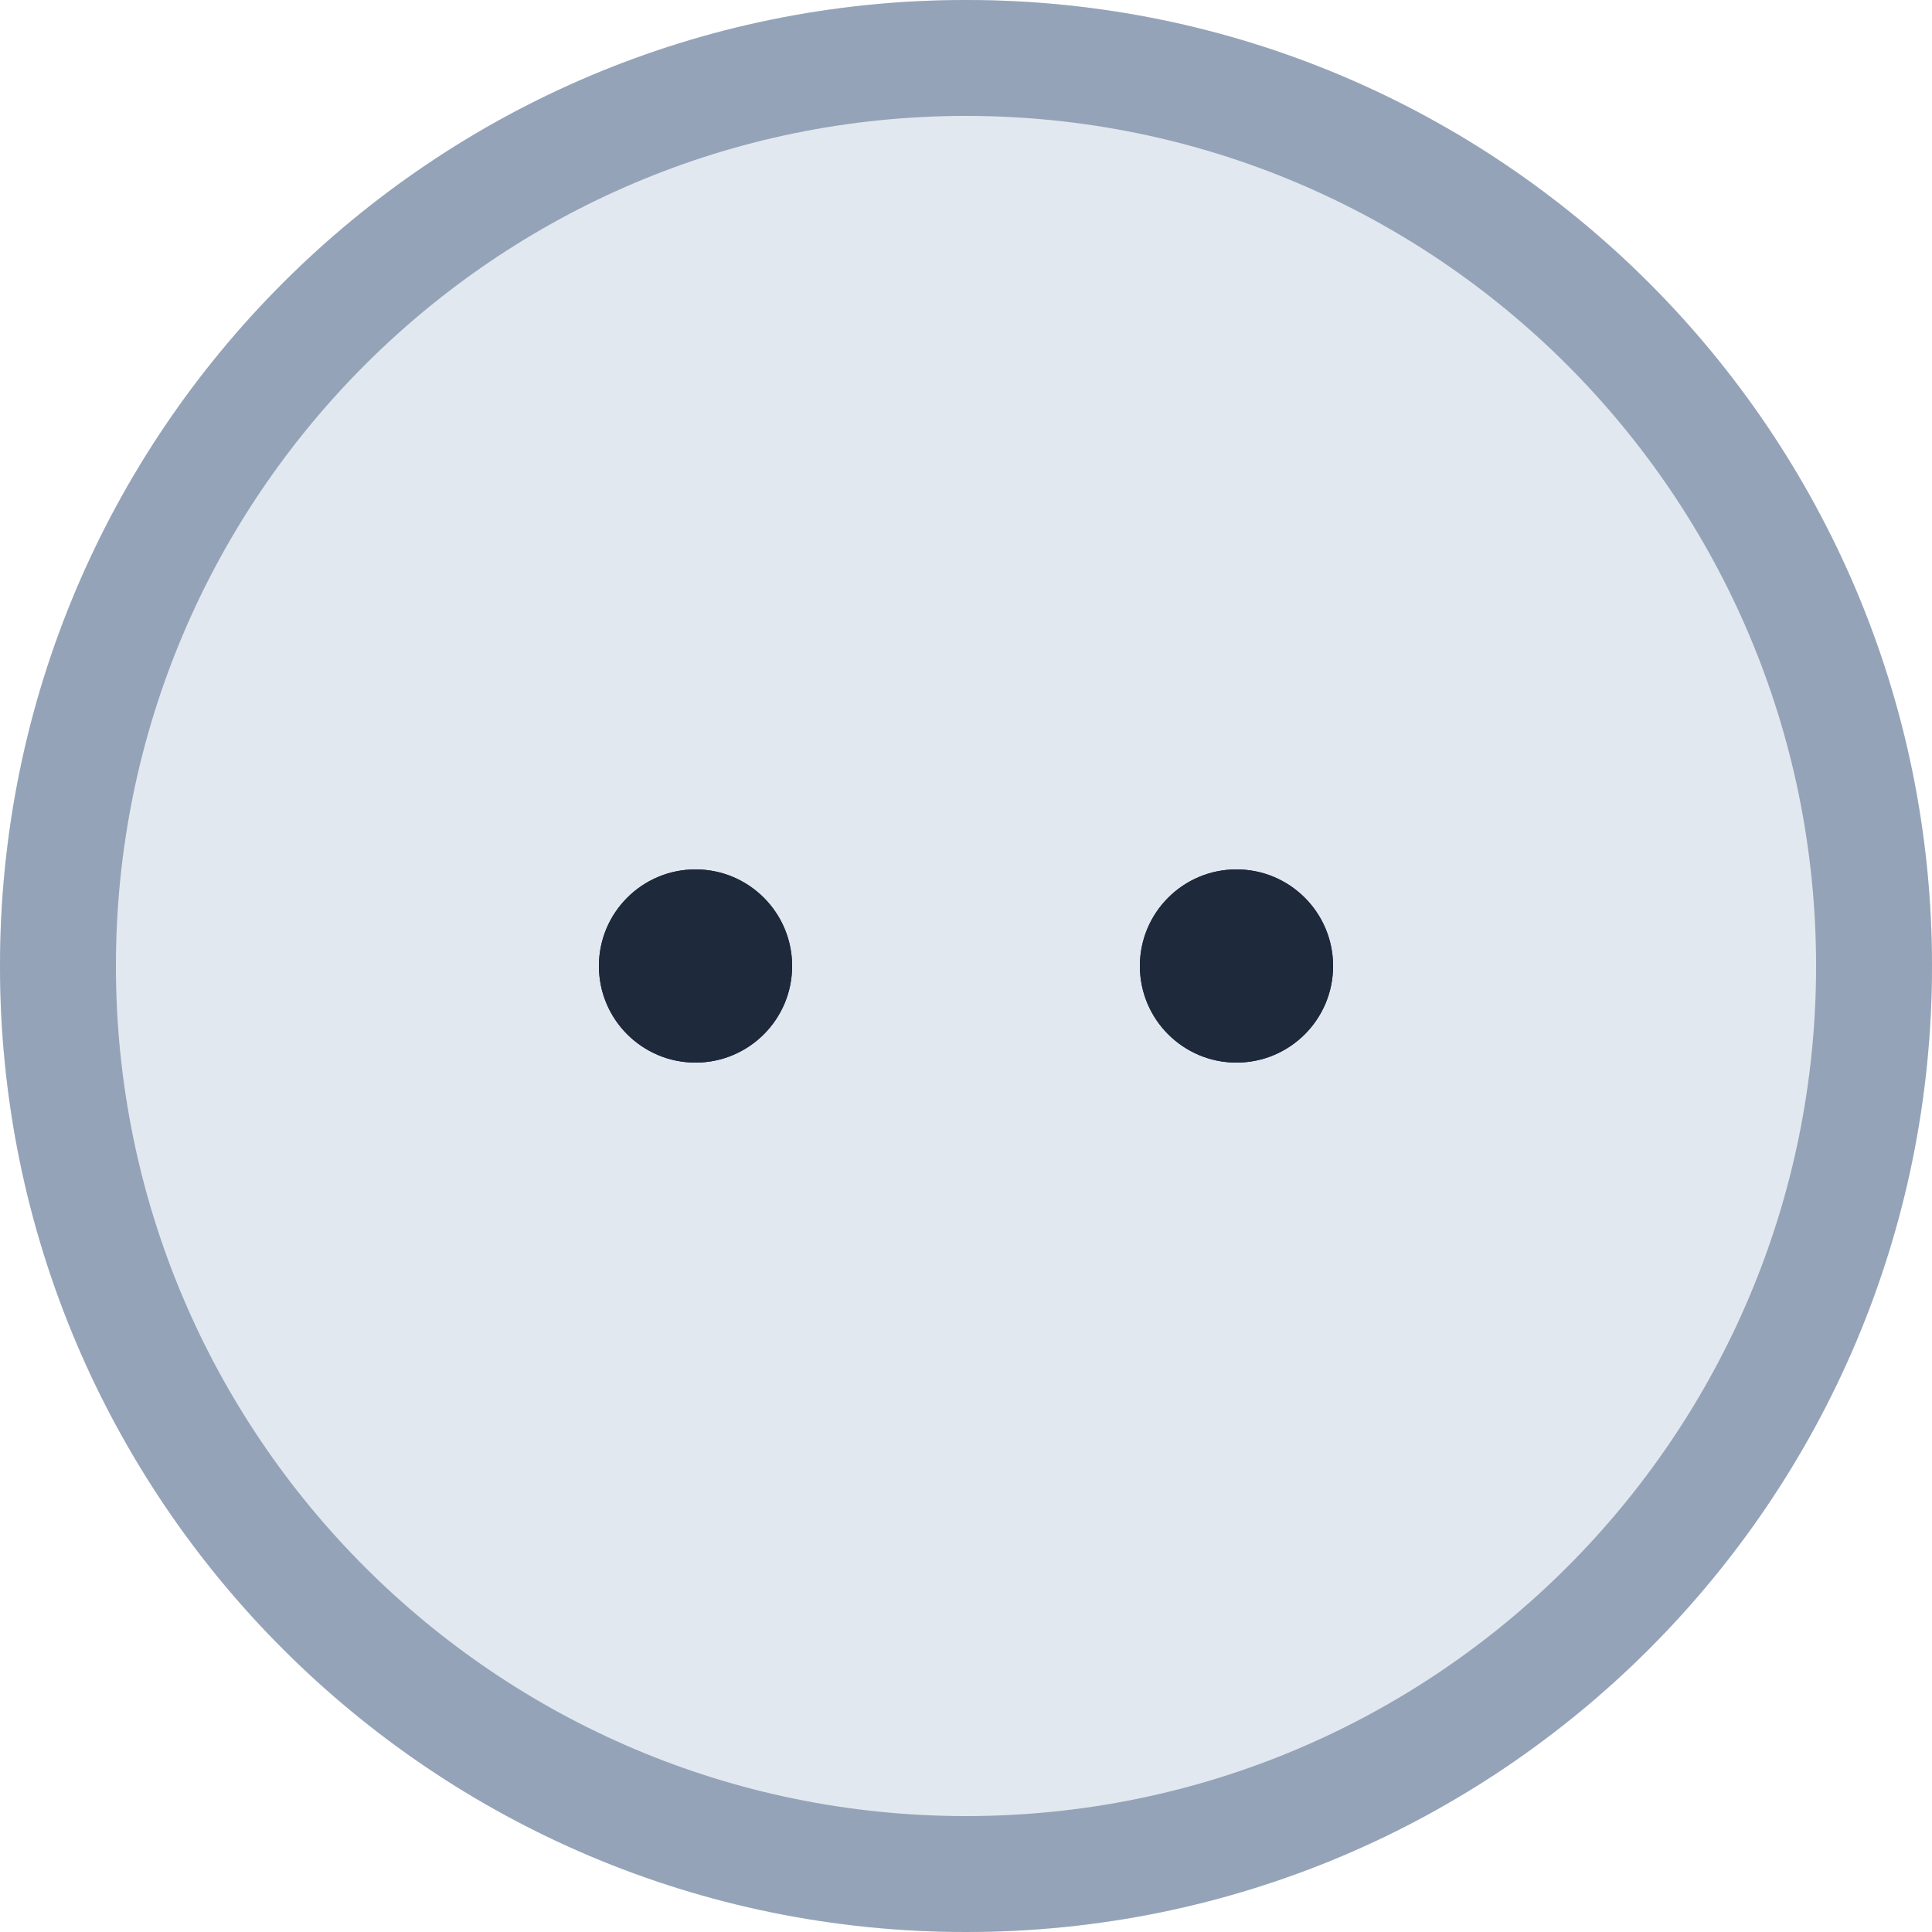
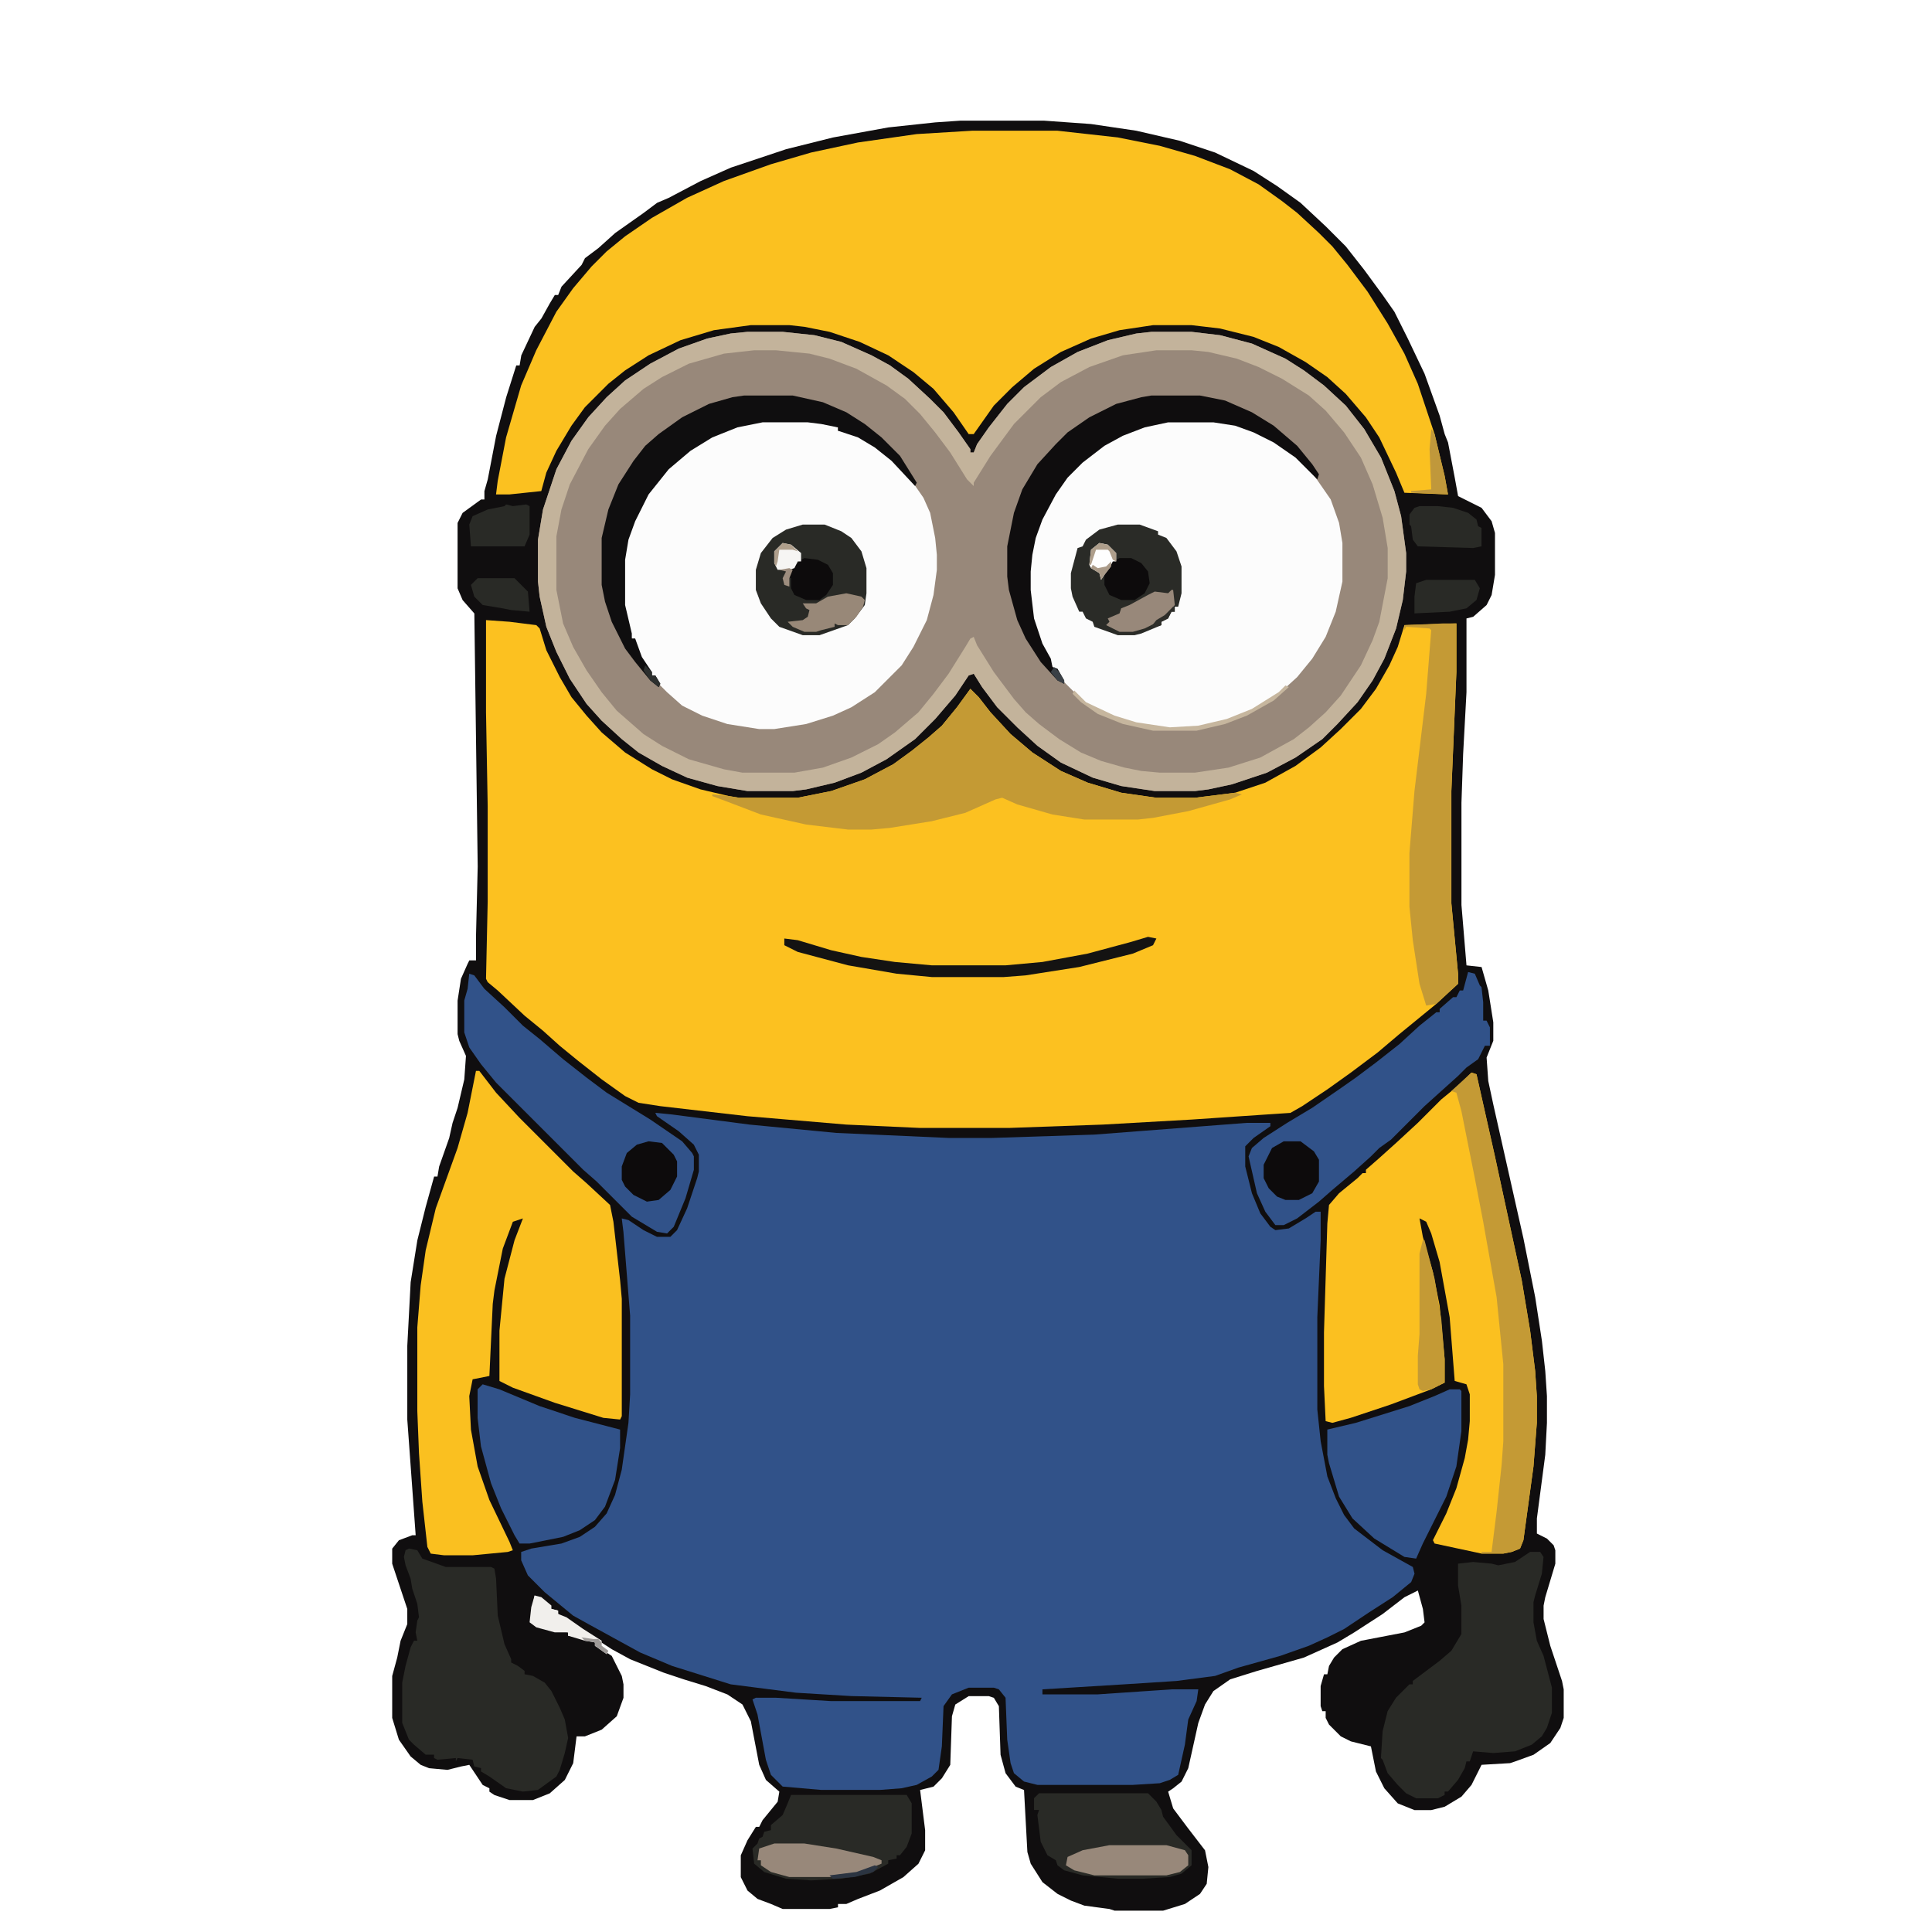
- <svg xmlns="http://www.w3.org/2000/svg" width="200" height="200" viewBox="0 0 200 200" fill="none">
-   <path d="M200 100C200 155.228 155.228 200 100 200C44.772 200 0 155.228 0 100C0 44.772 44.772 0 100 0C155.228 0 200 44.772 200 100Z" fill="#E2E8F0" />
-   <path fill-rule="evenodd" clip-rule="evenodd" d="M100 188C148.601 188 188 148.601 188 100C188 51.399 148.601 12 100 12C51.399 12 12 51.399 12 100C12 148.601 51.399 188 100 188ZM100 200C155.228 200 200 155.228 200 100C200 44.772 155.228 0 100 0C44.772 0 0 44.772 0 100C0 155.228 44.772 200 100 200Z" fill="#94A3B8" />
-   <path d="M82 100C82 105.523 77.523 110 72 110C66.477 110 62 105.523 62 100C62 94.477 66.477 90 72 90C77.523 90 82 94.477 82 100Z" fill="#1E293B" />
-   <path d="M82 100C82 105.523 77.523 110 72 110C66.477 110 62 105.523 62 100C62 94.477 66.477 90 72 90C77.523 90 82 94.477 82 100Z" fill="#1E293B" />
-   <path d="M138 100C138 105.523 133.523 110 128 110C122.477 110 118 105.523 118 100C118 94.477 122.477 90 128 90C133.523 90 138 94.477 138 100Z" fill="#1E293B" />
-   <path d="M138 100C138 105.523 133.523 110 128 110C122.477 110 118 105.523 118 100C118 94.477 122.477 90 128 90C133.523 90 138 94.477 138 100Z" fill="#1E293B" />
+ <svg xmlns="http://www.w3.org/2000/svg" version="1.1" viewBox="0 0 180.125 180.125" width="300" height="300">
+   <path d="M89.531 11.25h7.813l4.375 0.313 4.219 0.625 4.063 0.938 3.281 1.094 3.594 1.719 2.188 1.406 2.188 1.563 2.344 2.188 1.875 1.875 1.719 2.188 1.719 2.344 1.094 1.563 1.25 2.5 1.563 3.281 1.406 3.906 0.469 1.719 0.313 0.781 0.625 3.281 0.313 1.719 2.188 1.094 0.938 1.25 0.313 1.094v3.906l-0.313 1.875 -0.469 0.938 -1.25 1.094 -0.625 0.156v6.875l-0.313 5.781 -0.156 4.531v9.531l0.469 5.625 1.406 0.156 0.625 2.188 0.469 2.969v1.719l-0.625 1.563 0.156 2.188 0.469 2.188 2.813 12.5 1.094 5.469 0.625 4.063 0.313 2.813 0.156 2.344v2.5l-0.156 2.969 -0.781 5.938v1.406l0.938 0.469 0.625 0.625 0.156 0.469v1.25l-0.938 3.125 -0.156 0.781v1.25l0.625 2.5 1.094 3.281 0.156 0.781v2.656l-0.313 0.938 -0.938 1.406 -1.563 1.094 -1.719 0.625 -0.469 0.156 -2.656 0.156 -0.938 1.875 -0.938 1.094 -1.563 0.938 -1.25 0.313h-1.563l-1.563 -0.625 -1.25 -1.406 -0.781 -1.563 -0.469 -2.344 -1.875 -0.469 -0.938 -0.469 -1.094 -1.094 -0.313 -0.625v-0.625h-0.313l-0.156 -0.469v-1.875l0.313 -1.094h0.313l0.156 -0.781 0.469 -0.781 0.781 -0.781 1.719 -0.781 4.063 -0.781 1.563 -0.625 0.313 -0.313 -0.156 -1.25 -0.469 -1.719 -1.25 0.625 -2.031 1.563 -2.656 1.719 -1.563 0.938 -3.125 1.406 -4.375 1.25 -2.5 0.781 -1.563 1.094 -0.781 1.25 -0.625 1.719 -0.938 4.219 -0.625 1.25 -0.781 0.625 -0.469 0.313 0.469 1.563 1.406 1.875 1.563 2.031 0.313 1.563 -0.156 1.563 -0.625 0.938 -1.406 0.938 -2.031 0.625h-4.531l-0.469 -0.156 -2.344 -0.313 -1.25 -0.469 -1.25 -0.625 -1.406 -1.094 -1.094 -1.719 -0.313 -1.094 -0.313 -5.781 -0.781 -0.313 -0.938 -1.25 -0.469 -1.719 -0.156 -4.531 -0.469 -0.781 -0.469 -0.156h-1.875l-1.25 0.781 -0.313 1.094 -0.156 4.531 -0.781 1.25 -0.781 0.781 -1.25 0.313 0.469 3.75v1.875l-0.625 1.25 -1.406 1.25 -2.188 1.25 -2.031 0.781 -1.094 0.469h-0.781v0.313l-0.781 0.156h-4.375l-1.094 -0.469 -1.25 -0.469 -0.938 -0.781 -0.625 -1.25v-2.031l0.625 -1.406 0.781 -1.25h0.313l0.313 -0.625 1.406 -1.719 0.156 -0.938 -1.25 -1.094 -0.625 -1.406 -0.781 -4.063 -0.781 -1.563 -1.406 -0.938 -2.031 -0.781 -2.031 -0.625 -1.875 -0.625 -3.125 -1.25 -1.719 -0.938 -3.594 -2.344 -1.406 -0.938v-0.313l-0.625 -0.156 -0.781 -0.781 -0.781 -0.469 -0.313 1.563v0.938l0.781 0.469 2.656 0.469v0.313l1.25 0.156 1.25 0.469v0.313l0.625 0.313 0.938 0.625 0.938 1.875 0.156 0.781v1.25l-0.625 1.719 -1.406 1.25 -1.563 0.625h-0.781l-0.313 2.5 -0.781 1.563 -1.406 1.25 -1.563 0.625h-2.188l-1.406 -0.469 -0.469 -0.313v-0.313l-0.625 -0.313 -1.25 -1.875 -0.781 0.156 -1.25 0.313 -1.719 -0.156 -0.781 -0.313 -0.938 -0.781 -1.094 -1.563 -0.625 -2.031v-3.906l0.469 -1.719 0.313 -1.563 0.625 -1.563v-1.406l-1.406 -4.219v-1.406l0.625 -0.781 1.25 -0.469h0.313l-0.781 -10.781v-6.875l0.313 -5.938 0.625 -3.906 0.781 -3.125 0.781 -2.813h0.313l0.156 -0.938 0.938 -2.656 0.313 -1.406 0.469 -1.406 0.625 -2.656 0.156 -2.188 -0.625 -1.406 -0.156 -0.625v-3.125l0.313 -2.031 0.625 -1.406 0.156 -0.313h0.625v-2.344l0.156 -6.406 -0.313 -23.594 -1.094 -1.25 -0.469 -1.094v-6.094l0.469 -0.938 1.719 -1.25h0.313v-0.781l0.313 -1.094 0.781 -4.063 0.938 -3.594 0.938 -2.969h0.313l0.156 -0.938 1.25 -2.656 0.625 -0.781 0.781 -1.406 0.469 -0.781h0.313l0.313 -0.781 1.875 -2.031 0.313 -0.625 1.25 -0.938 1.563 -1.406 2.656 -1.875 1.25 -0.938 1.094 -0.469 2.969 -1.563 2.813 -1.25 5.156 -1.719 4.375 -1.094 5.156 -0.938 4.375 -0.469z" fill="#100E0F" />
+   <path d="m61.094 103.75 1.563 0.156 7.188 0.938 8.125 0.781 10.469 0.469h4.063l9.531 -0.313 14.219 -1.094h2.188v0.313l-1.563 1.094 -0.781 0.781v1.875l0.625 2.5 0.781 1.875 0.938 1.25 0.469 0.313 1.25 -0.156 1.563 -0.938 0.938 -0.625h0.469v2.656l-0.313 7.188v8.594l0.313 2.969 0.625 3.281 0.781 2.031 0.781 1.563 0.938 1.25 2.656 2.031 2.813 1.563 0.156 0.625 -0.313 0.781 -1.719 1.406 -2.188 1.406 -2.344 1.563 -1.563 0.781 -1.719 0.781 -2.656 0.938 -3.906 1.094 -2.188 0.781 -3.594 0.469 -4.844 0.313 -7.656 0.469v0.469h5.156l6.875 -0.469h2.5l-0.156 1.094 -0.781 1.719 -0.313 2.344 -0.625 2.813 -0.781 0.469 -0.938 0.313 -2.5 0.156h-8.906l-1.25 -0.313 -0.938 -0.781 -0.313 -0.938 -0.313 -2.188 -0.156 -3.906 -0.625 -0.781 -0.469 -0.156h-2.344l-1.563 0.625 -0.781 1.094 -0.156 3.75 -0.313 2.188 -0.625 0.625 -1.406 0.781 -1.406 0.313 -2.031 0.156h-5.469l-3.594 -0.313 -1.094 -1.094 -0.469 -1.406 -0.781 -4.219 -0.469 -1.406 0.313 -0.156h1.875l5.156 0.313h8.281l0.156 -0.313 -6.563 -0.156 -5.156 -0.313 -6.094 -0.781 -5.469 -1.719 -2.969 -1.25 -4.844 -2.656 -1.406 -0.781 -2.656 -2.188 -1.563 -1.563 -0.625 -1.406v-0.781l0.938 -0.313 2.813 -0.469 1.719 -0.625 1.406 -0.938 1.094 -1.25 0.781 -1.719 0.625 -2.344 0.625 -4.375 0.156 -2.656v-7.344l-0.625 -7.813 -0.156 -1.25 0.625 0.156 1.406 0.938 1.25 0.625h1.25l0.625 -0.625 0.938 -2.031 0.938 -2.813 0.156 -0.625v-1.563l-0.469 -0.938 -1.406 -1.25 -2.031 -1.406z" fill="#315289" />
+   <path d="m45.313 57.813 2.188 0.156 2.5 0.313 0.313 0.313 0.625 2.031 1.25 2.5 1.094 1.875 1.406 1.719 1.406 1.563 2.188 1.875 2.5 1.563 1.875 0.938 2.656 0.938 2.656 0.625 0.938 0.156h5.469l3.125 -0.625 3.125 -1.094 2.656 -1.406 1.719 -1.25 1.563 -1.25 1.25 -1.094 1.406 -1.719 1.25 -1.719 0.781 0.781 1.094 1.406 1.875 2.031 2.031 1.719 2.656 1.719 2.5 1.094 3.125 0.938 3.281 0.469h3.594l3.75 -0.469 2.813 -0.938 2.813 -1.563 2.344 -1.719 1.875 -1.719 1.875 -1.875 1.406 -1.875 1.25 -2.188 0.781 -1.719 0.625 -2.031 4.844 -0.156v4.531l-0.469 11.094v10.469l0.625 6.563v0.938l-2.031 1.875 -3.438 2.813 -2.031 1.719 -2.5 1.875 -2.188 1.563 -2.344 1.563 -1.094 0.625 -9.219 0.625 -8.281 0.469 -8.75 0.313h-8.281l-6.875 -0.313 -9.219 -0.781 -8.125 -0.938 -2.031 -0.313 -1.25 -0.625 -2.188 -1.563 -2.188 -1.719 -1.719 -1.406 -1.563 -1.406 -1.719 -1.406 -2.5 -2.344 -0.938 -0.781 -0.156 -0.313 0.156 -7.188v-8.906l-0.156 -8.75z" fill="#FCC120" />
+   <path d="M69.688 30.938h3.281l2.969 0.313 2.5 0.625 2.813 1.25 1.719 0.938 1.719 1.25 2.031 1.875 1.25 1.25 1.406 1.875 1.094 1.563v0.313h0.313l0.313 -0.781 1.094 -1.563 1.719 -2.188 1.563 -1.563 2.5 -1.875 2.5 -1.406 2.813 -1.094 2.656 -0.625 1.406 -0.156h3.75l2.656 0.313 2.969 0.781 3.125 1.406 1.719 1.094 1.875 1.406 2.031 1.875 1.719 2.188 1.563 2.656 1.25 3.125 0.625 2.344 0.469 3.438v1.719l-0.313 2.656 -0.625 2.656 -1.094 2.813 -1.094 2.031 -1.406 2.031 -1.875 2.031 -1.406 1.406 -2.5 1.719 -2.656 1.406 -3.281 1.094 -2.188 0.469 -1.25 0.156h-3.75l-3.125 -0.469 -2.656 -0.781 -2.969 -1.406 -2.188 -1.563 -1.875 -1.719 -1.875 -1.875 -1.406 -1.875 -0.781 -1.25 -0.469 0.156 -1.25 1.875 -1.875 2.188 -1.875 1.875 -2.656 1.875 -2.344 1.25 -2.5 0.938 -2.656 0.625 -1.25 0.156h-4.219l-2.813 -0.469 -2.813 -0.781 -2.344 -1.094 -2.188 -1.25 -1.563 -1.25 -1.875 -1.719 -1.406 -1.563 -1.563 -2.344 -1.25 -2.5 -0.938 -2.344 -0.625 -2.813 -0.156 -1.406v-3.906l0.469 -2.813 1.25 -3.75 1.406 -2.656 1.563 -2.188 1.719 -1.875 1.719 -1.563 2.344 -1.563 2.656 -1.406 2.656 -0.938 2.188 -0.469z" fill="#98887A" />
+   <path d="M90.625 12.188h7.969l5.625 0.625 3.906 0.781 3.281 0.938 3.281 1.25 2.656 1.406 2.188 1.563 1.406 1.094 2.031 1.875 1.25 1.25 1.406 1.719 1.875 2.5 1.875 2.969 1.563 2.813 1.25 2.813 1.563 4.688 0.938 3.906 0.313 1.719 -4.063 -0.156 -0.781 -1.875 -1.563 -3.281 -1.25 -1.875 -1.875 -2.188 -1.719 -1.563 -2.031 -1.406 -2.5 -1.406 -2.344 -0.938 -3.125 -0.781 -2.656 -0.313h-3.594l-3.125 0.469 -2.656 0.781 -2.813 1.25 -2.5 1.563 -2.031 1.719 -1.719 1.719 -1.875 2.656h-0.469l-1.406 -2.031 -1.875 -2.188 -1.875 -1.563 -2.344 -1.563 -2.656 -1.25 -2.813 -0.938 -2.344 -0.469 -1.406 -0.156h-3.594l-3.438 0.469 -3.125 0.938 -2.969 1.406 -2.188 1.406 -1.563 1.25 -2.188 2.188 -1.25 1.719 -1.406 2.344 -0.938 2.031 -0.469 1.719 -2.969 0.313h-1.25l0.156 -1.25 0.781 -4.063 1.406 -4.844 1.406 -3.281 1.875 -3.594 1.563 -2.188 1.719 -2.031 1.406 -1.406 1.719 -1.406 2.5 -1.719 3.281 -1.875 3.438 -1.563 4.375 -1.563 3.75 -1.094 4.375 -0.938 5.469 -0.781z" fill="#FBC120" />
+   <path d="M71.094 39.219h4.219l1.719 0.313 1.094 0.313v0.313l1.406 0.313 1.719 0.938 1.719 1.25 1.719 1.719 1.406 2.031 0.625 1.406 0.469 2.344 0.156 1.563v1.406l-0.313 2.344 -0.625 2.344 -1.25 2.5 -1.094 1.719 -2.5 2.5 -2.188 1.406 -1.719 0.781 -2.5 0.781 -2.969 0.469h-1.406l-2.969 -0.469 -2.344 -0.781 -1.875 -0.938 -1.406 -1.25 -1.094 -1.094v-0.469h-0.313l-1.406 -2.344 -0.156 -1.094h-0.313l-0.625 -2.188 -0.156 -0.938v-4.219l0.313 -1.875 0.938 -2.5 1.25 -2.188 2.031 -2.344 1.875 -1.563 2.5 -1.406 2.188 -0.781z" fill="#FCFCFC" />
+   <path d="M108.906 39.219h4.219l2.031 0.313 2.813 1.094 2.188 1.406 1.875 1.719 0.625 0.781 1.406 2.031 0.781 2.188 0.313 1.875v3.594l-0.625 2.813 -0.938 2.344 -1.25 2.031 -1.406 1.719 -1.719 1.563 -2.031 1.25 -1.875 0.938 -2.031 0.625 -2.969 0.469 -2.656 -0.156 -2.813 -0.625 -2.031 -0.781 -1.719 -0.938 -2.031 -2.031 -0.625 -1.094 -0.313 -0.156 -0.313 -0.781 -1.094 -2.188 -0.625 -2.5 -0.156 -1.719v-1.719l0.313 -2.344 0.625 -2.031 1.25 -2.5 0.938 -1.406 1.406 -1.563 1.563 -1.406 2.031 -1.25 1.719 -0.781 2.031 -0.625z" fill="#FCFCFC" />
+   <path d="m137.188 100 0.469 0.156 1.719 7.656 2.5 11.563 0.781 4.688 0.469 3.75 0.156 2.344v2.5l-0.313 4.063 -0.938 6.875 -0.313 0.781 -0.781 0.313 -0.781 0.156h-2.031l-4.375 -0.938 -0.156 -0.313 1.25 -2.5 0.938 -2.344 0.781 -2.813 0.313 -1.719 0.156 -1.719v-2.5l-0.313 -0.938 -1.094 -0.313 -0.469 -5.938 -0.938 -5.156 -0.781 -2.656 -0.469 -1.094 -0.625 -0.313 0.313 1.719 0.938 3.281 0.625 3.125 0.469 5v2.188l-1.25 0.625 -3.75 1.406 -3.75 1.25 -1.719 0.469 -0.625 -0.156 -0.156 -3.281v-5l0.313 -10.156 0.156 -1.719 0.938 -1.094 1.719 -1.406 0.469 -0.469h0.313v-0.313l1.25 -1.094 1.563 -1.406 2.031 -1.875 2.188 -2.188 1.719 -1.406z" fill="#FBC020" />
+   <path d="M44.375 99.844h0.313l1.563 2.031 2.188 2.344 5 5 1.25 1.094 2.188 2.031 0.313 1.563 0.625 5.469 0.156 1.719v10.938l-0.156 0.313 -1.563 -0.156 -4.531 -1.406 -3.906 -1.406 -1.25 -0.625v-4.688l0.469 -4.844 0.938 -3.594 0.781 -2.031 -0.938 0.313 -0.938 2.5 -0.781 3.906 -0.156 1.25 -0.313 6.719 -1.563 0.313 -0.313 1.563 0.156 3.125 0.625 3.438 1.094 3.125 1.875 3.906 0.313 0.781 -0.469 0.156 -3.281 0.313h-2.656l-1.25 -0.156 -0.313 -0.625 -0.469 -4.219 -0.313 -4.531 -0.156 -3.906v-7.813l0.313 -3.906 0.469 -3.281 0.938 -3.906 2.031 -5.625 0.938 -3.281z" fill="#FAC020" />
+   <path d="M69.688 30.938h3.281l2.969 0.313 2.5 0.625 2.813 1.25 1.719 0.938 1.719 1.25 2.031 1.875 1.25 1.25 1.406 1.875 1.094 1.563v0.313h0.313l0.313 -0.781 1.094 -1.563 1.719 -2.188 1.563 -1.563 2.5 -1.875 2.5 -1.406 2.813 -1.094 2.656 -0.625 1.406 -0.156h3.75l2.656 0.313 2.969 0.781 3.125 1.406 1.719 1.094 1.875 1.406 2.031 1.875 1.719 2.188 1.563 2.656 1.25 3.125 0.625 2.344 0.469 3.438v1.719l-0.313 2.656 -0.625 2.656 -1.094 2.813 -1.094 2.031 -1.406 2.031 -1.875 2.031 -1.406 1.406 -2.5 1.719 -2.656 1.406 -3.281 1.094 -2.188 0.469 -1.25 0.156h-3.75l-3.125 -0.469 -2.656 -0.781 -2.969 -1.406 -2.188 -1.563 -1.875 -1.719 -1.875 -1.875 -1.406 -1.875 -0.781 -1.25 -0.469 0.156 -1.25 1.875 -1.875 2.188 -1.875 1.875 -2.656 1.875 -2.344 1.25 -2.5 0.938 -2.656 0.625 -1.25 0.156h-4.219l-2.813 -0.469 -2.813 -0.781 -2.344 -1.094 -2.188 -1.25 -1.563 -1.25 -1.875 -1.719 -1.406 -1.563 -1.563 -2.344 -1.25 -2.5 -0.938 -2.344 -0.625 -2.813 -0.156 -1.406v-3.906l0.469 -2.813 1.25 -3.75 1.406 -2.656 1.563 -2.188 1.719 -1.875 1.719 -1.563 2.344 -1.563 2.656 -1.406 2.656 -0.938 2.188 -0.469zm0.625 1.719 -2.813 0.313 -3.281 0.938 -2.5 1.25 -1.719 1.094 -2.188 1.875 -1.406 1.563 -1.563 2.188 -1.719 3.281 -0.781 2.344 -0.469 2.5v5l0.625 3.125 0.938 2.188 1.25 2.188 1.406 2.031 1.406 1.719 2.5 2.188 1.719 1.094 2.5 1.25 3.281 0.938 1.719 0.313h4.844l2.656 -0.469 2.656 -0.938 2.5 -1.25 1.563 -1.094 2.188 -1.875 1.406 -1.719 1.406 -1.875 1.563 -2.5 0.469 -0.781 0.313 -0.156 0.313 0.781 1.563 2.5 1.875 2.5 1.094 1.25 1.25 1.094 1.875 1.406 2.031 1.25 1.875 0.781 2.188 0.625 1.563 0.313 1.719 0.156h3.281l3.125 -0.469 2.969 -0.938 3.125 -1.719 1.406 -1.094 1.563 -1.406 1.406 -1.563 1.875 -2.813 1.094 -2.344 0.625 -1.719 0.781 -4.063v-2.813l-0.469 -2.813 -0.938 -3.125 -1.094 -2.5 -1.563 -2.344 -1.719 -2.031 -1.563 -1.406 -2.5 -1.563 -2.188 -1.094 -2.031 -0.781 -2.656 -0.625 -1.563 -0.156h-3.281l-3.125 0.469 -3.125 1.094 -2.656 1.406 -1.875 1.406 -2.5 2.5 -2.188 2.969 -1.563 2.5v0.313l-0.625 -0.625 -1.563 -2.5 -1.406 -1.875 -1.406 -1.719 -1.406 -1.406 -1.719 -1.25 -2.813 -1.563 -2.5 -0.938 -1.875 -0.469 -3.125 -0.313z" fill="#C3B39B" />
+   <path d="m38.125 144.375 0.781 0.156 0.469 0.781 2.188 0.781h4.219l0.313 0.156 0.156 0.938 0.156 3.438 0.625 2.656 0.625 1.406v0.313l0.625 0.313 0.625 0.469v0.313l0.781 0.156 1.094 0.625 0.625 0.781 0.781 1.563 0.469 1.094 0.313 1.719 -0.313 1.406 -0.469 1.563 -0.313 0.625 -1.719 1.25 -1.406 0.156 -1.563 -0.313 -1.563 -1.094 -0.781 -0.469v-0.313l-0.625 -0.156 -0.156 -0.625 -1.406 -0.156 -0.156 0.313v-0.313l-1.719 0.156 -0.313 -0.156v-0.313h-0.781l-1.094 -0.938 -0.469 -0.469 -0.625 -1.563v-3.75l0.313 -1.563 0.469 -1.719 0.313 -0.625h0.313l-0.156 -0.781 0.156 -1.094 0.156 -0.313 -0.156 -1.25 -0.469 -1.406 -0.156 -0.938 -0.469 -1.25 -0.156 -0.781 0.156 -0.625z" fill="#292A26" />
+   <path d="M142.656 144.688h0.938l0.313 0.469 -0.156 1.563 -0.625 2.031 -0.156 0.625v1.875l0.313 1.719 0.625 1.406 0.781 2.969v2.344l-0.469 1.406 -0.469 0.781 -0.938 0.781 -1.563 0.625 -2.031 0.156 -1.875 -0.156 -0.313 0.938h-0.313l-0.156 0.625 -0.625 1.094 -0.938 1.094h-0.313v0.313l-0.625 0.313h-2.031l-0.938 -0.469 -0.781 -0.781 -0.938 -1.094 -0.469 -1.25 -0.156 -0.156 0.156 -2.5 0.469 -1.875 0.781 -1.25 1.25 -1.25h0.313v-0.313l2.5 -1.875 1.094 -0.938 0.938 -1.563v-2.656l-0.313 -1.875v-2.031l1.406 -0.156 1.719 0.156 0.625 0.156 1.563 -0.313z" fill="#292A26" />
+   <path d="m90.469 64.219 0.781 0.781 1.094 1.406 1.875 2.031 2.031 1.719 2.656 1.719 2.5 1.094 3.125 0.938 3.281 0.469h3.594l3.75 -0.469 0.625 0.156 -1.094 0.469 -3.906 1.094 -3.281 0.625 -1.406 0.156h-5l-2.969 -0.469 -3.281 -0.938 -1.406 -0.625 -0.625 0.156 -2.813 1.25 -3.125 0.781 -3.906 0.625 -1.719 0.156h-2.188l-3.906 -0.469 -4.219 -0.938 -3.281 -1.25 -1.25 -0.469v-0.156l1.563 0.156 0.938 0.156h5.469l3.125 -0.625 3.125 -1.094 2.656 -1.406 1.719 -1.25 1.563 -1.25 1.25 -1.094 1.406 -1.719z" fill="#C49A34" />
+   <path d="m43.75 90.781 0.469 0.156 0.938 1.25 1.875 1.719 1.719 1.719 1.563 1.25 2.188 1.875 2.188 1.719 1.875 1.406 4.063 2.5 2.969 2.031 0.938 1.094 0.156 0.313v1.25l-0.781 2.656 -1.094 2.656 -0.625 0.625 -0.938 -0.156 -2.344 -1.406 -3.281 -3.281 -1.25 -1.094 -8.125 -8.125 -1.406 -1.719 -1.094 -1.563 -0.469 -1.406v-2.969l0.313 -1.094z" fill="#315289" />
+   <path d="m136.875 90.625 0.625 0.156 0.469 1.094 0.156 0.156 0.156 1.406v1.719h0.313l0.313 0.625v1.719h-0.469l-0.625 1.25 -1.094 0.781 -0.781 0.781 -3.125 2.813 -3.125 3.125 -1.094 0.781 -0.781 0.781 -1.563 1.406 -2.031 1.719 -1.25 1.094 -2.031 1.563 -1.25 0.625h-0.781l-0.938 -1.25 -0.781 -1.719 -0.781 -3.438 0.313 -0.781 1.094 -0.938 2.188 -1.406 2.344 -1.406 2.5 -1.719 1.563 -1.094 1.875 -1.406 2.188 -1.719 1.875 -1.719 1.563 -1.25h0.313v-0.313l1.25 -1.094h0.313l0.313 -0.625h0.313z" fill="#315289" />
+   <path d="m45 129.063 1.563 0.469 3.75 1.563 3.281 1.094 4.219 1.094v1.719l-0.469 2.969 -0.938 2.5 -0.938 1.25 -1.406 0.938 -1.563 0.625 -3.125 0.625h-0.938l-0.469 -0.781 -1.25 -2.5 -0.938 -2.344 -0.938 -3.438 -0.313 -2.656v-2.656z" fill="#315289" />
+   <path d="M135.156 129.531h0.938l0.156 0.156v3.75l-0.469 3.281 -0.938 2.813 -2.188 4.375 -0.625 1.406 -1.094 -0.156 -2.813 -1.719 -2.031 -1.875 -1.25 -2.031 -0.938 -3.125 -0.156 -0.781v-2.344l2.656 -0.625 5 -1.563 2.344 -0.938z" fill="#315289" />
+   <path d="M134.531 58.125h1.25v4.531l-0.469 11.094v10.469l0.625 6.563v0.938l-2.031 1.875 -0.938 0.156 -0.625 -2.031 -0.625 -4.063 -0.313 -3.125v-5l0.469 -5.781 1.094 -9.063 0.469 -5.938 -0.156 -0.156 -2.188 -0.156 -0.156 0.313v-0.469z" fill="#C49A35" />
+   <path d="m137.188 100 0.469 0.156 1.719 7.656 2.5 11.563 0.781 4.688 0.469 3.75 0.156 2.344v2.5l-0.313 4.063 -0.938 6.875 -0.313 0.781 -0.781 0.313 -0.781 0.156h-2.031v-0.156h0.938l0.469 -3.75 0.469 -4.375 0.156 -2.188v-7.188l-0.625 -6.25 -1.25 -7.031 -0.781 -4.063 -1.25 -6.25 -0.469 -1.719 -0.469 -0.156z" fill="#C49A35" />
+   <path d="M69.375 36.875h4.531l2.813 0.625 2.188 0.938 1.719 1.094 1.563 1.25 1.719 1.719 1.563 2.5 -0.156 0.313 -2.188 -2.344 -1.563 -1.25 -1.563 -0.938 -1.875 -0.625v-0.313l-1.563 -0.313 -1.25 -0.156h-4.219l-2.344 0.469 -2.344 0.938 -2.031 1.25 -2.031 1.719 -1.875 2.344 -1.25 2.5 -0.625 1.719 -0.313 1.875v4.219l0.625 2.656v0.469h0.313l0.625 1.719 0.938 1.406v0.313h0.313l0.469 0.781 -0.156 0.313 -0.781 -0.625 -1.406 -1.719 -0.938 -1.25 -1.25 -2.5 -0.625 -1.875 -0.313 -1.563v-4.375l0.625 -2.656 0.938 -2.344 1.406 -2.188 1.094 -1.406 1.25 -1.094 2.188 -1.563 2.5 -1.25 2.188 -0.625z" fill="#0F0E0F" />
+   <path d="M107.344 36.875h4.531l2.344 0.469 2.5 1.094 2.031 1.25 2.188 1.875 1.406 1.719 0.625 0.938 -0.156 0.469 -2.031 -2.031 -2.031 -1.406 -1.875 -0.938 -1.719 -0.625 -2.031 -0.313h-4.219l-2.188 0.469 -2.031 0.781 -1.719 0.938 -2.031 1.563 -1.406 1.406 -1.094 1.563 -1.25 2.344 -0.625 1.719 -0.313 1.563 -0.156 1.563v1.719l0.313 2.656 0.781 2.344 0.781 1.406 0.156 0.781 0.469 0.156 0.625 1.094v0.313l-0.625 -0.313 -1.563 -1.719 -1.406 -2.188 -0.781 -1.719 -0.781 -2.813 -0.156 -1.25v-2.813l0.625 -3.125 0.781 -2.188 1.406 -2.344 1.719 -1.875 1.094 -1.094 2.031 -1.406 2.5 -1.25 2.344 -0.625z" fill="#0F0D0E" />
+   <path d="M73.75 167.344h10.781l0.469 0.781v2.813l-0.469 1.25 -0.625 0.781h-0.313v0.313l-0.781 0.156v0.313l-1.719 0.938 -2.656 0.469 -2.813 0.156 -2.344 -0.156 -2.031 -0.625 -0.938 -0.781 -0.156 -1.406 0.469 -0.469 0.156 -0.469 0.313 -0.156 0.156 -0.469 0.625 -0.156v-0.469l1.094 -0.938 0.469 -1.094z" fill="#292A26" />
+   <path d="M96.875 167.188h10.156l0.781 0.781 0.469 0.781 0.156 0.625 1.25 1.719 1.406 1.406v1.406l-0.938 0.781 -1.094 0.313 -2.5 0.156h-2.344l-3.281 -0.313 -1.719 -0.469 -0.625 -0.469 -0.156 -0.469 -0.781 -0.469 -0.625 -1.25 -0.313 -2.5 0.156 -0.469h-0.469v-1.094z" fill="#292A26" />
+   <path d="M74.844 48.906h2.031l1.563 0.625 0.938 0.625 0.938 1.25 0.469 1.563v2.344l-0.156 1.094 -0.938 1.25 -0.625 0.625 -2.656 0.938h-1.563l-2.188 -0.781 -0.781 -0.781 -0.938 -1.406 -0.469 -1.25v-1.875l0.469 -1.563 1.094 -1.406 1.25 -0.781z" fill="#292A26" />
+   <path d="M104.219 48.906h2.031l1.719 0.625v0.313l0.781 0.313 0.938 1.25 0.469 1.406v2.5l-0.313 1.25h-0.313v0.469h-0.313l-0.313 0.625 -0.625 0.313v0.313l-1.875 0.781 -0.625 0.156h-1.563l-2.188 -0.781 -0.156 -0.469 -0.625 -0.313 -0.313 -0.625h-0.313l-0.625 -1.406 -0.156 -0.781v-1.406l0.625 -2.344 0.469 -0.156 0.313 -0.625 1.25 -0.938z" fill="#2A2B27" />
+   <path d="m107.031 87.344 0.781 0.156 -0.313 0.625 -1.875 0.781 -5 1.25 -5 0.781 -2.031 0.156h-6.719l-3.281 -0.313 -4.531 -0.781 -4.688 -1.25 -1.25 -0.625v-0.625l1.25 0.156 3.125 0.938 2.813 0.625 3.125 0.469 3.438 0.313h6.875l3.438 -0.313 4.219 -0.781 4.063 -1.094z" fill="#141312" />
+   <path d="M103.438 172.031h5.313l1.719 0.469 0.313 0.469v0.938l-0.781 0.625 -1.25 0.313h-6.719l-1.875 -0.469 -0.781 -0.469 0.156 -0.781 1.406 -0.625z" fill="#98887A" />
+   <path d="M72.188 171.875h2.813l2.969 0.469 3.438 0.781 0.781 0.313v0.313l-1.875 0.781 -1.25 0.313 -1.719 0.156h-3.75l-1.719 -0.469 -0.938 -0.625v-0.469h-0.313l0.156 -1.094z" fill="#98887A" />
+   <path d="M132.656 115.625h0.156l0.938 3.594 0.625 3.75 0.313 3.75v2.188l-1.25 0.625 -0.781 0.156 -0.313 -0.156 -0.156 -0.469v-2.656l0.156 -2.031v-7.5z" fill="#C49A35" />
+   <path d="M119.688 106.406h1.563l1.25 0.938 0.469 0.781v2.031l-0.625 1.094 -1.25 0.625h-1.25l-0.781 -0.313 -0.781 -0.781 -0.469 -0.938v-1.25l0.781 -1.563z" fill="#0D0B0C" />
+   <path d="m60.469 106.406 1.25 0.156 1.094 1.094 0.313 0.625v1.406l-0.625 1.25 -1.094 0.938 -1.094 0.156 -1.25 -0.625 -0.781 -0.781 -0.313 -0.625v-1.25l0.469 -1.25 0.938 -0.781z" fill="#0D0B0C" />
+   <path d="M132.344 47.188h1.719l1.406 0.156 1.406 0.469 0.781 0.625 0.156 0.625 0.313 0.156v1.719l-0.781 0.156 -5.156 -0.156 -0.469 -0.625 -0.156 -1.25 -0.156 -0.156v-0.938l0.469 -0.625z" fill="#292A26" />
+   <path d="m47.188 47.031 0.625 0.156 1.25 -0.156 0.313 0.156v2.656l-0.469 1.094h-5l-0.156 -2.031 0.313 -0.781 1.406 -0.625 1.563 -0.313z" fill="#292A26" />
+   <path d="M132.969 54.063h4.531l0.469 0.781 -0.313 1.094 -0.938 0.781 -1.563 0.313 -3.281 0.156v-1.563l0.156 -1.25z" fill="#292A26" />
+   <path d="m78.906 55.313 1.406 0.313 0.313 0.313 -0.156 0.625 -0.625 0.938 -0.781 0.781h-0.938l-0.313 -0.156v0.313l-1.25 0.313 -0.469 0.156h-1.094l-1.094 -0.469 -0.469 -0.469 1.406 -0.156 0.469 -0.313 0.156 -0.625 -0.313 -0.156 -0.313 -0.469h1.25l1.094 -0.625z" fill="#988878" />
+   <path d="M109.219 55h0.156l0.156 1.406 -1.25 1.406 -1.563 0.781 -1.094 0.313h-1.25l-1.25 -0.625 0.313 -0.313 -0.156 -0.313 1.094 -0.469 0.156 -0.469 0.781 -0.313 1.719 -0.938 0.625 -0.313 1.25 0.156z" fill="#98887A" />
+   <path d="M104.375 52.031h1.094l0.938 0.469 0.625 0.781 0.156 1.094 -0.469 0.938 -0.938 0.625h-1.25l-1.094 -0.469 -0.469 -0.938v-1.25l0.781 -0.938z" fill="#0D0B0C" />
+   <path d="M44.531 53.906h3.438l1.25 1.25 0.156 1.875 -1.719 -0.156 -0.781 -0.156 -1.875 -0.313 -0.781 -0.781 -0.313 -1.094z" fill="#292A26" />
+   <path d="m75 52.031 1.25 0.156 0.938 0.469 0.469 0.781v1.094l-0.625 0.938 -0.625 0.469h-1.25l-1.094 -0.469 -0.313 -0.625v-0.938l-0.313 -0.156 0.469 -0.781 0.781 -0.781z" fill="#0D0B0C" />
+   <path d="m49.844 148.75 0.625 0.156 0.938 0.781v0.313l0.625 0.156v0.313l0.781 0.313 1.563 1.094 1.719 1.094v0.469l0.625 0.469 -0.156 0.313 -1.094 -0.781v-0.313l-0.938 -0.156 -1.563 -0.469v-0.313h-1.25l-1.719 -0.469 -0.625 -0.469 0.156 -1.406z" fill="#F1EFEC" />
+   <path d="m119.844 63.906 0.313 0.156 -1.406 1.25 -2.5 1.406 -2.031 0.781 -2.656 0.625h-4.063l-2.813 -0.625 -2.344 -0.938 -1.563 -1.094 -0.781 -0.781 0.156 -0.313 1.094 1.094 2.656 1.25 2.031 0.625 3.125 0.469 2.656 -0.156 2.656 -0.625 2.344 -0.938 2.5 -1.563z" fill="#C6B69E" />
+   <path d="m133.438 40 0.313 0.469 0.938 3.906 0.313 1.719 -3.438 -0.156v-0.156l1.875 -0.156 -0.156 -3.75z" fill="#C0983B" />
+   <path d="m102.5 50.625 0.781 0.156 0.781 0.781v0.781h-0.313l-0.313 0.625 -0.469 0.625 -0.313 0.469 -0.156 -0.625 -0.781 -0.469 -0.156 -0.313 0.156 -1.406z" fill="#FEFEFE" />
+   <path d="m72.969 50.625 0.781 0.156 0.938 0.781v0.781h-0.313l-0.313 0.625 -0.469 0.156h-1.094l-0.313 -0.625v-1.094z" fill="#F6F5F3" />
+   <path d="m81.563 173.906 0.313 0.156 -0.469 0.469 -1.719 0.469 -2.031 0.156 -0.313 -0.313 2.5 -0.313z" fill="#2B3441" />
+   <path d="m102.5 50.625 0.781 0.156 0.781 0.781v0.781l-0.313 -0.156 -0.313 -0.781 -0.156 -0.156h-1.094l-0.469 1.406h-0.156l0.156 -1.406z" fill="#AE9E8B" />
+   <path d="m109.375 56.563 0.156 0.469h-0.313l-0.313 0.625 -0.625 0.313v0.313l-1.094 0.313 0.625 -0.781 0.781 -0.469z" fill="#2E2E2A" />
+   <path d="m72.969 50.625 0.781 0.156 0.625 0.625 -0.469 -0.156h-1.25l-0.156 1.094 -0.156 0.469 -0.156 -0.313v-1.094z" fill="#AF9F8C" />
+   <path d="m54.219 152.656 1.094 0.156h0.469l0.313 0.313v0.313l0.625 0.469 -0.156 0.313 -1.094 -0.781v-0.313l-0.938 -0.156z" fill="#9E9A98" />
+   <path d="m60.156 62.031 0.625 0.625v0.313h0.313l0.469 0.781 -0.156 0.313 -0.781 -0.625 -0.625 -0.938z" fill="#2C2F2E" />
+   <path d="m73.594 52.969 0.313 0.156 -0.313 0.781v0.781l-0.469 -0.156 -0.156 -0.625 0.313 -0.625 -0.625 -0.156z" fill="#9D8D7E" />
+   <path d="m98.281 62.188 0.469 0.469 0.469 0.781v0.313l-0.625 -0.313 -0.625 -0.781z" fill="#3A4046" />
+   <path d="M103.594 52.344v0.469l-0.625 0.781 -0.313 0.469 -0.156 -0.625 -0.781 -0.469 0.156 -0.313 0.469 0.313 0.781 -0.156z" fill="#AA9A88" />
</svg>
